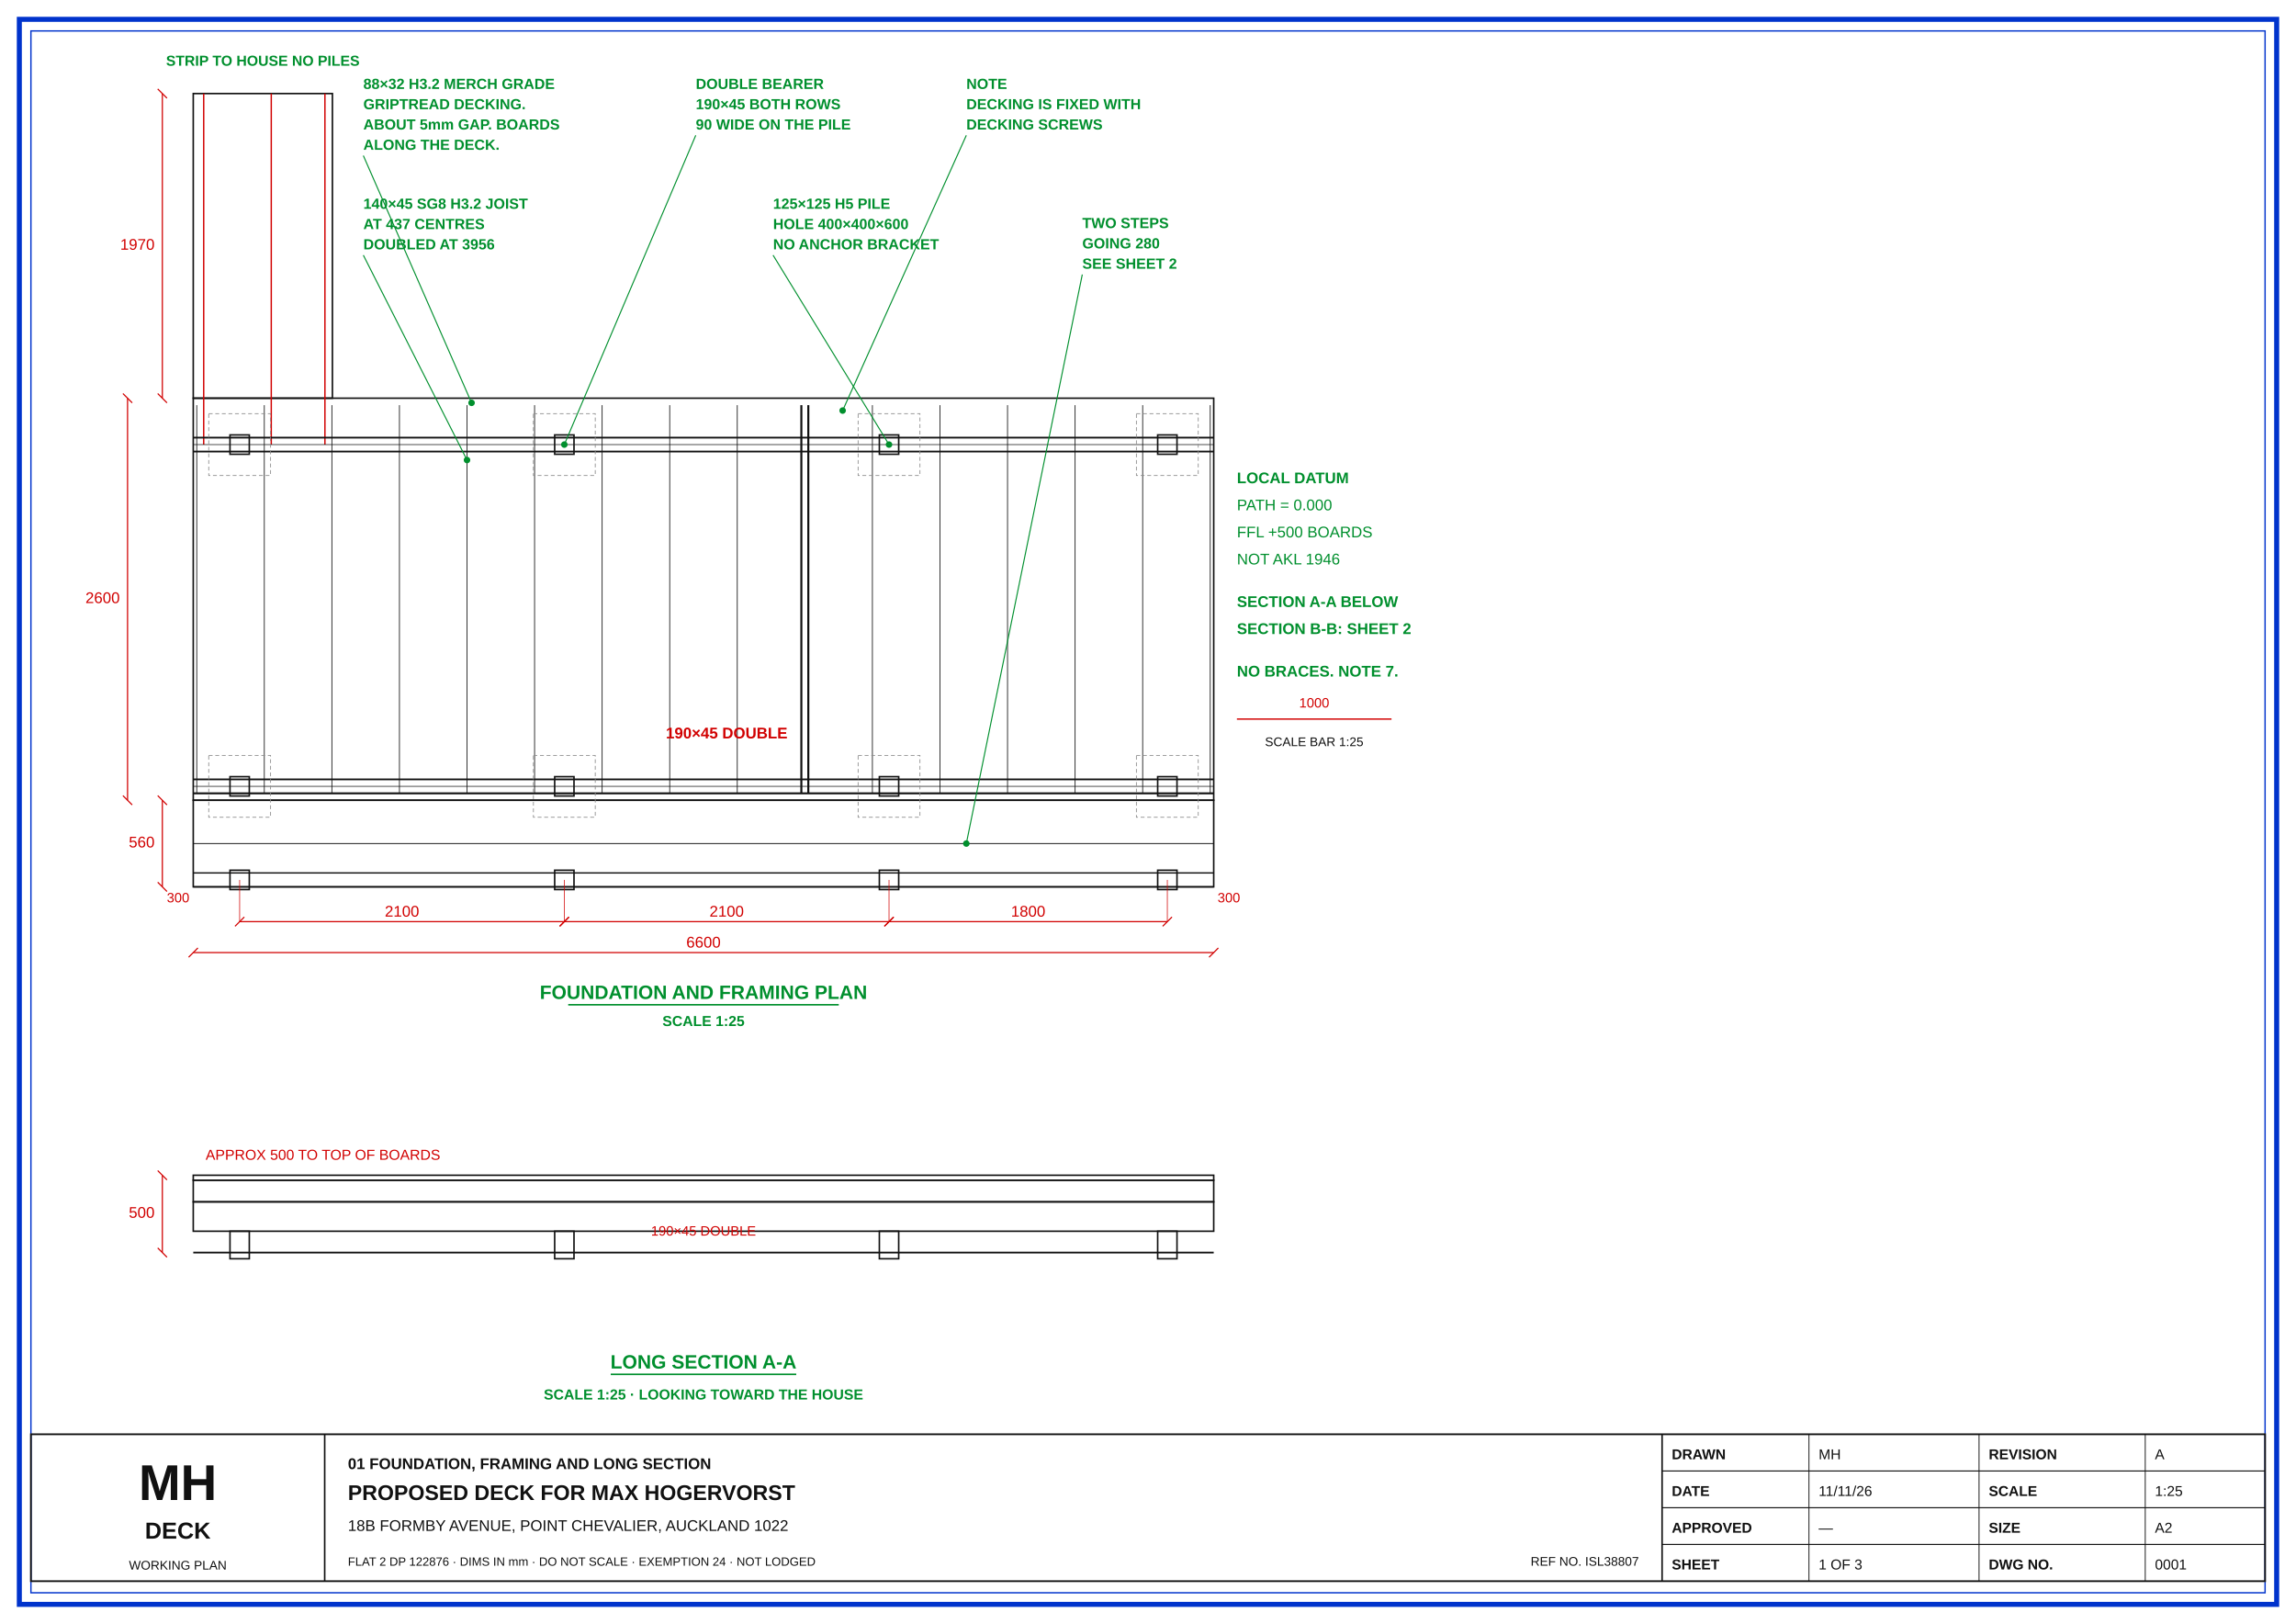
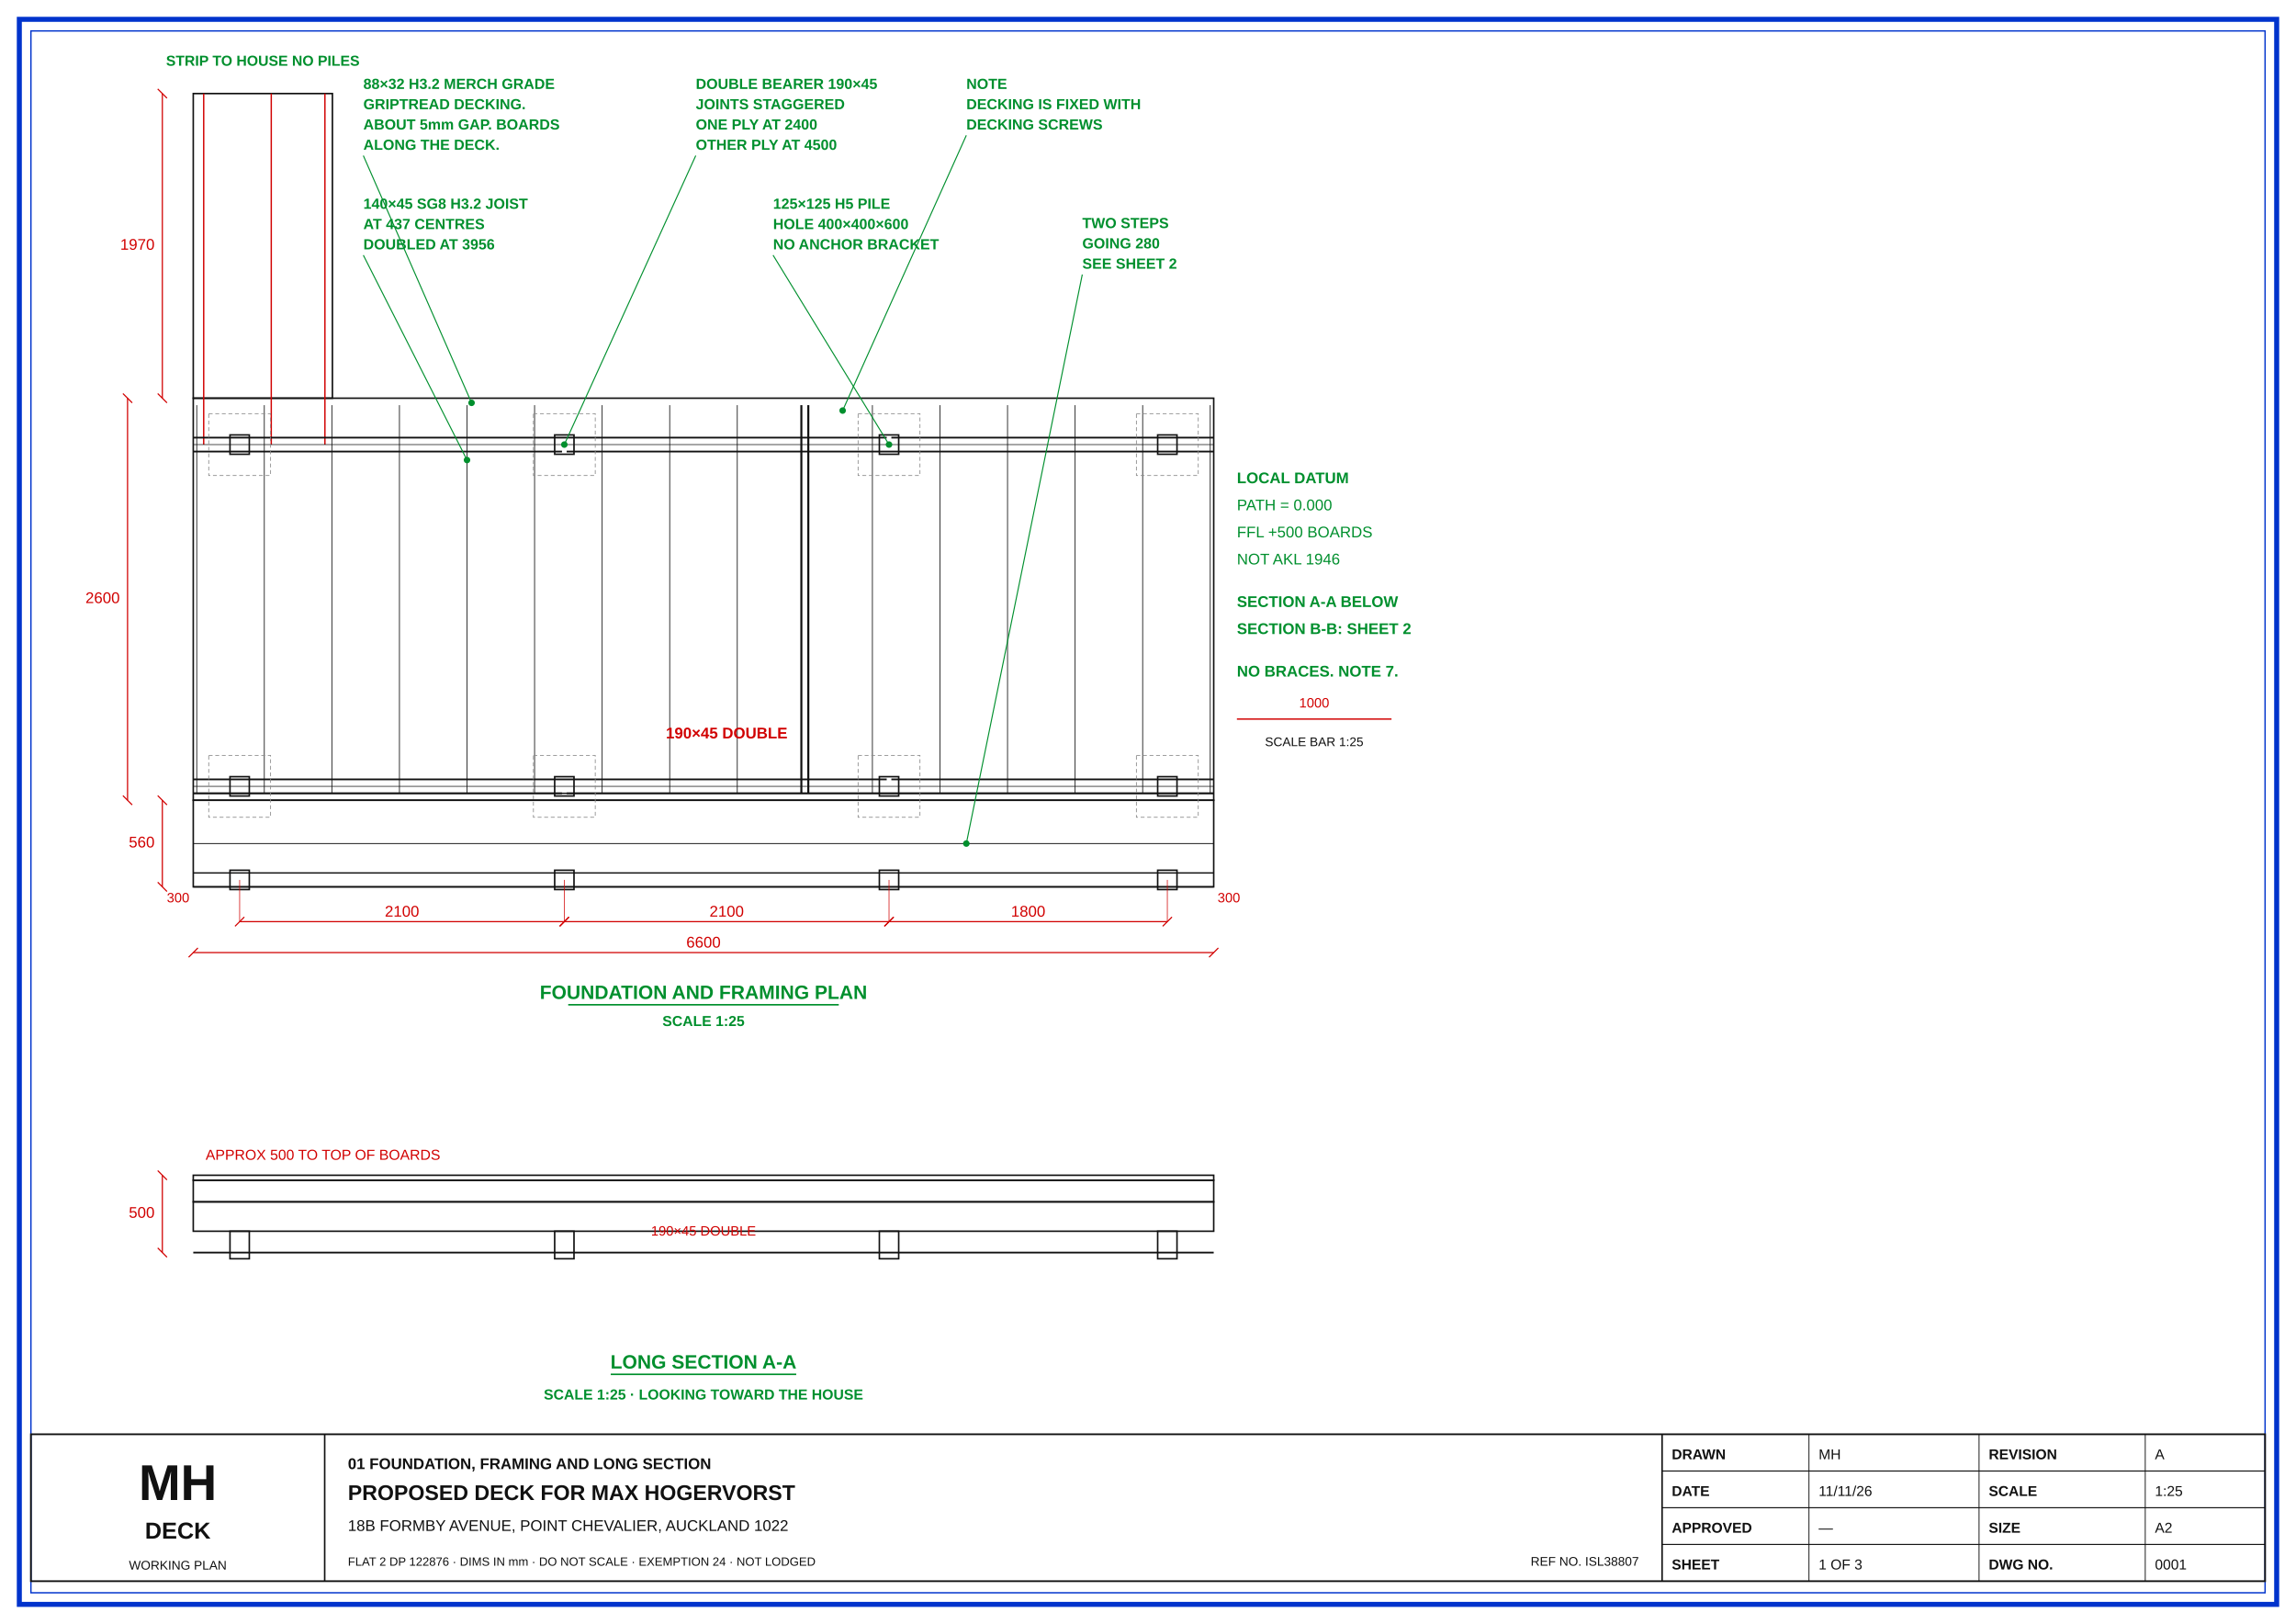
<svg xmlns="http://www.w3.org/2000/svg" viewBox="0 0 1188 840" role="img" aria-label="Sheet 1. Foundation and framing plan, long section. Ref ISL38807. Consent exempt, not lodged.">
  <style>text{font-family:Arial,Helvetica,sans-serif}</style>
  <rect x="10.00" y="10.00" width="1168.00" height="820.00" fill="none" stroke="#0033cc" stroke-width="2.6" />
  <rect x="16.00" y="16.00" width="1156.00" height="808.00" fill="none" stroke="#0033cc" stroke-width="0.7" />
  <rect x="16.00" y="742.00" width="1156.00" height="76.00" fill="none" stroke="#111111" stroke-width="0.9" />
  <line x1="168.00" y1="742.00" x2="168.00" y2="818.00" stroke="#111111" stroke-width="0.8" fill="none" />
  <line x1="860.00" y1="742.00" x2="860.00" y2="818.00" stroke="#111111" stroke-width="0.8" fill="none" />
  <text x="92.00" y="776.00" font-size="26" font-weight="700" text-anchor="middle" fill="#111111">MH</text>
  <text x="92.00" y="796.00" font-size="12" font-weight="700" text-anchor="middle" fill="#111111">DECK</text>
  <text x="92.00" y="812.00" font-size="6.5" font-weight="500" text-anchor="middle" fill="#111111">WORKING PLAN</text>
  <text x="180.00" y="760.00" font-size="8" font-weight="700" text-anchor="start" fill="#111111">01  FOUNDATION, FRAMING AND LONG SECTION</text>
  <text x="180.00" y="776.00" font-size="11" font-weight="700" text-anchor="start" fill="#111111">PROPOSED DECK FOR MAX HOGERVORST</text>
  <text x="180.00" y="792.00" font-size="8" font-weight="500" text-anchor="start" fill="#111111">18B FORMBY AVENUE, POINT CHEVALIER, AUCKLAND 1022</text>
  <text x="180.00" y="810.00" font-size="6.2" font-weight="400" text-anchor="start" fill="#111111">FLAT 2 DP 122876 · DIMS IN mm · DO NOT SCALE · EXEMPTION 24 · NOT LODGED</text>
  <line x1="936.00" y1="742.00" x2="936.00" y2="761.00" stroke="#111111" stroke-width="0.45" fill="none" />
  <line x1="1024.00" y1="742.00" x2="1024.00" y2="761.00" stroke="#111111" stroke-width="0.45" fill="none" />
  <line x1="1110.00" y1="742.00" x2="1110.00" y2="761.00" stroke="#111111" stroke-width="0.45" fill="none" />
  <text x="865.00" y="754.92" font-size="7.4" font-weight="650" text-anchor="start" fill="#111111">DRAWN</text>
  <text x="941.00" y="754.92" font-size="7.4" font-weight="500" text-anchor="start" fill="#111111">MH</text>
  <text x="1029.00" y="754.92" font-size="7.4" font-weight="650" text-anchor="start" fill="#111111">REVISION</text>
  <text x="1115.00" y="754.92" font-size="7.4" font-weight="500" text-anchor="start" fill="#111111">A</text>
  <line x1="860.00" y1="761.00" x2="1172.00" y2="761.00" stroke="#111111" stroke-width="0.55" fill="none" />
  <line x1="936.00" y1="761.00" x2="936.00" y2="780.00" stroke="#111111" stroke-width="0.45" fill="none" />
  <line x1="1024.00" y1="761.00" x2="1024.00" y2="780.00" stroke="#111111" stroke-width="0.45" fill="none" />
  <line x1="1110.00" y1="761.00" x2="1110.00" y2="780.00" stroke="#111111" stroke-width="0.45" fill="none" />
  <text x="865.00" y="773.92" font-size="7.4" font-weight="650" text-anchor="start" fill="#111111">DATE</text>
  <text x="941.00" y="773.92" font-size="7.4" font-weight="500" text-anchor="start" fill="#111111">11/11/26</text>
  <text x="1029.00" y="773.92" font-size="7.4" font-weight="650" text-anchor="start" fill="#111111">SCALE</text>
  <text x="1115.00" y="773.92" font-size="7.4" font-weight="500" text-anchor="start" fill="#111111">1:25</text>
  <line x1="860.00" y1="780.00" x2="1172.00" y2="780.00" stroke="#111111" stroke-width="0.55" fill="none" />
  <line x1="936.00" y1="780.00" x2="936.00" y2="799.00" stroke="#111111" stroke-width="0.45" fill="none" />
  <line x1="1024.00" y1="780.00" x2="1024.00" y2="799.00" stroke="#111111" stroke-width="0.45" fill="none" />
  <line x1="1110.00" y1="780.00" x2="1110.00" y2="799.00" stroke="#111111" stroke-width="0.45" fill="none" />
  <text x="865.00" y="792.92" font-size="7.4" font-weight="650" text-anchor="start" fill="#111111">APPROVED</text>
  <text x="941.00" y="792.92" font-size="7.4" font-weight="500" text-anchor="start" fill="#111111">—</text>
  <text x="1029.00" y="792.92" font-size="7.4" font-weight="650" text-anchor="start" fill="#111111">SIZE</text>
  <text x="1115.00" y="792.92" font-size="7.4" font-weight="500" text-anchor="start" fill="#111111">A2</text>
  <line x1="860.00" y1="799.00" x2="1172.00" y2="799.00" stroke="#111111" stroke-width="0.55" fill="none" />
  <line x1="936.00" y1="799.00" x2="936.00" y2="818.00" stroke="#111111" stroke-width="0.45" fill="none" />
  <line x1="1024.00" y1="799.00" x2="1024.00" y2="818.00" stroke="#111111" stroke-width="0.45" fill="none" />
  <line x1="1110.00" y1="799.00" x2="1110.00" y2="818.00" stroke="#111111" stroke-width="0.45" fill="none" />
  <text x="865.00" y="811.92" font-size="7.4" font-weight="650" text-anchor="start" fill="#111111">SHEET</text>
  <text x="941.00" y="811.92" font-size="7.4" font-weight="500" text-anchor="start" fill="#111111">1 OF 3</text>
  <text x="1029.00" y="811.92" font-size="7.4" font-weight="650" text-anchor="start" fill="#111111">DWG NO.</text>
  <text x="1115.00" y="811.92" font-size="7.4" font-weight="500" text-anchor="start" fill="#111111">0001</text>
  <text x="848.00" y="810.00" font-size="6.5" font-weight="500" text-anchor="end" fill="#111111">REF NO. ISL38807</text>
  <rect x="100.00" y="48.40" width="72.00" height="157.60" fill="none" stroke="#111111" stroke-width="0.8" />
  <rect x="100.00" y="206.00" width="528.00" height="208.00" fill="none" stroke="#111111" stroke-width="0.8" />
  <rect x="100.00" y="414.00" width="528.00" height="44.80" fill="none" stroke="#111111" stroke-width="0.8" />
  <line x1="100.00" y1="436.40" x2="628.00" y2="436.40" stroke="#111111" stroke-width="0.45" fill="none" />
  <line x1="101.80" y1="209.60" x2="101.80" y2="410.40" stroke="#111111" stroke-width="0.4" fill="none" />
  <line x1="136.76" y1="209.60" x2="136.76" y2="410.40" stroke="#111111" stroke-width="0.4" fill="none" />
  <line x1="171.72" y1="209.60" x2="171.72" y2="410.40" stroke="#111111" stroke-width="0.4" fill="none" />
  <line x1="206.68" y1="209.60" x2="206.68" y2="410.40" stroke="#111111" stroke-width="0.4" fill="none" />
  <line x1="241.64" y1="209.60" x2="241.64" y2="410.40" stroke="#111111" stroke-width="0.4" fill="none" />
  <line x1="276.60" y1="209.60" x2="276.60" y2="410.40" stroke="#111111" stroke-width="0.4" fill="none" />
  <line x1="311.56" y1="209.60" x2="311.56" y2="410.40" stroke="#111111" stroke-width="0.4" fill="none" />
  <line x1="346.52" y1="209.60" x2="346.52" y2="410.40" stroke="#111111" stroke-width="0.4" fill="none" />
  <line x1="381.48" y1="209.60" x2="381.48" y2="410.40" stroke="#111111" stroke-width="0.4" fill="none" />
  <line x1="414.64" y1="209.60" x2="414.64" y2="410.40" stroke="#111111" stroke-width="1.05" fill="none" />
  <line x1="418.24" y1="209.60" x2="418.24" y2="410.40" stroke="#111111" stroke-width="1.05" fill="none" />
  <line x1="451.40" y1="209.60" x2="451.40" y2="410.40" stroke="#111111" stroke-width="0.4" fill="none" />
  <line x1="486.36" y1="209.60" x2="486.36" y2="410.40" stroke="#111111" stroke-width="0.4" fill="none" />
  <line x1="521.32" y1="209.60" x2="521.32" y2="410.40" stroke="#111111" stroke-width="0.4" fill="none" />
  <line x1="556.28" y1="209.60" x2="556.28" y2="410.40" stroke="#111111" stroke-width="0.4" fill="none" />
  <line x1="591.24" y1="209.60" x2="591.24" y2="410.40" stroke="#111111" stroke-width="0.4" fill="none" />
  <line x1="626.20" y1="209.60" x2="626.20" y2="410.40" stroke="#111111" stroke-width="0.4" fill="none" />
  <line x1="105.40" y1="48.40" x2="105.40" y2="230.00" stroke="#d10000" stroke-width="0.7" fill="none" />
  <line x1="140.36" y1="48.40" x2="140.36" y2="230.00" stroke="#d10000" stroke-width="0.7" fill="none" />
  <line x1="168.12" y1="48.40" x2="168.12" y2="230.00" stroke="#d10000" stroke-width="0.7" fill="none" />
-   <line x1="100.00" y1="226.40" x2="628.00" y2="226.40" stroke="#111111" stroke-width="0.9" fill="none" />
+   <line x1="100.00" y1="226.40" x2="458.80" y2="226.40" stroke="#111111" stroke-width="0.9" fill="none" />
+   <line x1="461.20" y1="226.40" x2="628.00" y2="226.40" stroke="#111111" stroke-width="0.9" fill="none" />
  <line x1="100.00" y1="230.00" x2="628.00" y2="230.00" stroke="#111111" stroke-width="0.35" fill="none" />
-   <line x1="100.00" y1="233.60" x2="628.00" y2="233.60" stroke="#111111" stroke-width="0.9" fill="none" />
-   <line x1="100.00" y1="403.20" x2="628.00" y2="403.20" stroke="#111111" stroke-width="0.9" fill="none" />
+   <line x1="100.00" y1="233.60" x2="290.80" y2="233.60" stroke="#111111" stroke-width="0.9" fill="none" />
+   <line x1="293.20" y1="233.60" x2="628.00" y2="233.60" stroke="#111111" stroke-width="0.9" fill="none" />
+   <line x1="100.00" y1="403.20" x2="458.80" y2="403.20" stroke="#111111" stroke-width="0.9" fill="none" />
+   <line x1="461.20" y1="403.20" x2="628.00" y2="403.20" stroke="#111111" stroke-width="0.9" fill="none" />
  <line x1="100.00" y1="406.80" x2="628.00" y2="406.80" stroke="#111111" stroke-width="0.35" fill="none" />
-   <line x1="100.00" y1="410.40" x2="628.00" y2="410.40" stroke="#111111" stroke-width="0.9" fill="none" />
+   <line x1="100.00" y1="410.40" x2="290.80" y2="410.40" stroke="#111111" stroke-width="0.9" fill="none" />
+   <line x1="293.20" y1="410.40" x2="628.00" y2="410.40" stroke="#111111" stroke-width="0.9" fill="none" />
  <line x1="100.00" y1="410.40" x2="628.00" y2="410.40" stroke="#111111" stroke-width="0.7" fill="none" />
  <line x1="100.00" y1="451.60" x2="628.00" y2="451.60" stroke="#111111" stroke-width="0.7" fill="none" />
  <line x1="100.00" y1="458.80" x2="628.00" y2="458.80" stroke="#111111" stroke-width="0.7" fill="none" />
  <rect x="108.00" y="214.00" width="32.00" height="32.00" fill="none" stroke="#8a8a8a" stroke-width="0.4" stroke-dasharray="2 1.4" />
  <rect x="119.00" y="225.00" width="10.00" height="10.00" fill="none" stroke="#111111" stroke-width="0.8" />
  <rect x="276.00" y="214.00" width="32.00" height="32.00" fill="none" stroke="#8a8a8a" stroke-width="0.4" stroke-dasharray="2 1.4" />
  <rect x="287.00" y="225.00" width="10.00" height="10.00" fill="none" stroke="#111111" stroke-width="0.8" />
  <rect x="444.00" y="214.00" width="32.00" height="32.00" fill="none" stroke="#8a8a8a" stroke-width="0.4" stroke-dasharray="2 1.4" />
  <rect x="455.00" y="225.00" width="10.00" height="10.00" fill="none" stroke="#111111" stroke-width="0.8" />
  <rect x="588.00" y="214.00" width="32.00" height="32.00" fill="none" stroke="#8a8a8a" stroke-width="0.4" stroke-dasharray="2 1.4" />
  <rect x="599.00" y="225.00" width="10.00" height="10.00" fill="none" stroke="#111111" stroke-width="0.8" />
  <rect x="108.00" y="390.80" width="32.00" height="32.00" fill="none" stroke="#8a8a8a" stroke-width="0.4" stroke-dasharray="2 1.4" />
  <rect x="119.00" y="401.80" width="10.00" height="10.00" fill="none" stroke="#111111" stroke-width="0.8" />
  <rect x="276.00" y="390.80" width="32.00" height="32.00" fill="none" stroke="#8a8a8a" stroke-width="0.4" stroke-dasharray="2 1.4" />
  <rect x="287.00" y="401.80" width="10.00" height="10.00" fill="none" stroke="#111111" stroke-width="0.8" />
  <rect x="444.00" y="390.80" width="32.00" height="32.00" fill="none" stroke="#8a8a8a" stroke-width="0.4" stroke-dasharray="2 1.4" />
  <rect x="455.00" y="401.80" width="10.00" height="10.00" fill="none" stroke="#111111" stroke-width="0.8" />
  <rect x="588.00" y="390.80" width="32.00" height="32.00" fill="none" stroke="#8a8a8a" stroke-width="0.4" stroke-dasharray="2 1.4" />
  <rect x="599.00" y="401.80" width="10.00" height="10.00" fill="none" stroke="#111111" stroke-width="0.8" />
  <rect x="119.00" y="450.20" width="10.00" height="10.00" fill="none" stroke="#111111" stroke-width="0.8" />
  <rect x="287.00" y="450.20" width="10.00" height="10.00" fill="none" stroke="#111111" stroke-width="0.8" />
  <rect x="455.00" y="450.20" width="10.00" height="10.00" fill="none" stroke="#111111" stroke-width="0.8" />
  <rect x="599.00" y="450.20" width="10.00" height="10.00" fill="none" stroke="#111111" stroke-width="0.8" />
  <line x1="84.00" y1="48.40" x2="84.00" y2="206.00" stroke="#d10000" stroke-width="0.6" fill="none" />
  <line x1="81.60" y1="46.00" x2="86.40" y2="50.80" stroke="#d10000" stroke-width="0.6" fill="none" />
  <line x1="81.60" y1="203.60" x2="86.40" y2="208.40" stroke="#d10000" stroke-width="0.6" fill="none" />
  <text x="80.00" y="129.20" font-size="8" font-weight="500" text-anchor="end" fill="#d10000">1970</text>
  <line x1="66.00" y1="206.00" x2="66.00" y2="414.00" stroke="#d10000" stroke-width="0.6" fill="none" />
  <line x1="63.60" y1="203.60" x2="68.40" y2="208.40" stroke="#d10000" stroke-width="0.6" fill="none" />
  <line x1="63.60" y1="411.60" x2="68.40" y2="416.40" stroke="#d10000" stroke-width="0.6" fill="none" />
  <text x="62.00" y="312.00" font-size="8" font-weight="500" text-anchor="end" fill="#d10000">2600</text>
  <line x1="84.00" y1="414.00" x2="84.00" y2="458.80" stroke="#d10000" stroke-width="0.6" fill="none" />
  <line x1="81.60" y1="411.60" x2="86.40" y2="416.40" stroke="#d10000" stroke-width="0.6" fill="none" />
  <line x1="81.60" y1="456.40" x2="86.40" y2="461.20" stroke="#d10000" stroke-width="0.6" fill="none" />
  <text x="80.00" y="438.40" font-size="8" font-weight="500" text-anchor="end" fill="#d10000">560</text>
  <line x1="124.00" y1="455.20" x2="124.00" y2="476.80" stroke="#d10000" stroke-width="0.35" fill="none" />
  <line x1="124.00" y1="476.80" x2="292.00" y2="476.80" stroke="#d10000" stroke-width="0.6" fill="none" />
  <line x1="121.60" y1="479.20" x2="126.40" y2="474.40" stroke="#d10000" stroke-width="0.6" fill="none" />
  <line x1="289.60" y1="479.20" x2="294.40" y2="474.40" stroke="#d10000" stroke-width="0.6" fill="none" />
  <text x="208.00" y="474.20" font-size="8" font-weight="500" text-anchor="middle" fill="#d10000">2100</text>
  <line x1="292.00" y1="455.20" x2="292.00" y2="476.80" stroke="#d10000" stroke-width="0.35" fill="none" />
  <line x1="292.00" y1="476.80" x2="460.00" y2="476.80" stroke="#d10000" stroke-width="0.6" fill="none" />
  <line x1="289.60" y1="479.20" x2="294.40" y2="474.40" stroke="#d10000" stroke-width="0.6" fill="none" />
  <line x1="457.60" y1="479.20" x2="462.40" y2="474.40" stroke="#d10000" stroke-width="0.6" fill="none" />
  <text x="376.00" y="474.20" font-size="8" font-weight="500" text-anchor="middle" fill="#d10000">2100</text>
  <line x1="460.00" y1="455.20" x2="460.00" y2="476.80" stroke="#d10000" stroke-width="0.35" fill="none" />
  <line x1="460.00" y1="476.80" x2="604.00" y2="476.80" stroke="#d10000" stroke-width="0.6" fill="none" />
  <line x1="457.60" y1="479.20" x2="462.40" y2="474.40" stroke="#d10000" stroke-width="0.6" fill="none" />
  <line x1="601.60" y1="479.20" x2="606.40" y2="474.40" stroke="#d10000" stroke-width="0.6" fill="none" />
  <text x="532.00" y="474.20" font-size="8" font-weight="500" text-anchor="middle" fill="#d10000">1800</text>
  <line x1="604.00" y1="455.20" x2="604.00" y2="476.80" stroke="#d10000" stroke-width="0.35" fill="none" />
  <text x="376.00" y="382.00" font-size="8" font-weight="700" text-anchor="middle" fill="#d10000">190×45 DOUBLE</text>
  <line x1="100.00" y1="492.80" x2="628.00" y2="492.80" stroke="#d10000" stroke-width="0.6" fill="none" />
  <line x1="97.60" y1="495.20" x2="102.40" y2="490.40" stroke="#d10000" stroke-width="0.6" fill="none" />
  <line x1="625.60" y1="495.20" x2="630.40" y2="490.40" stroke="#d10000" stroke-width="0.6" fill="none" />
  <text x="364.00" y="490.20" font-size="8" font-weight="500" text-anchor="middle" fill="#d10000">6600</text>
  <text x="98.00" y="466.80" font-size="7" font-weight="500" text-anchor="end" fill="#d10000">300</text>
  <text x="630.00" y="466.80" font-size="7" font-weight="500" text-anchor="start" fill="#d10000">300</text>
  <text x="364.00" y="516.80" font-size="10" font-weight="700" text-anchor="middle" fill="#008f2d">FOUNDATION AND FRAMING PLAN</text>
  <line x1="294.00" y1="519.80" x2="434.00" y2="519.80" stroke="#008f2d" stroke-width="0.8" fill="none" />
  <text x="364.00" y="530.80" font-size="7.5" font-weight="600" text-anchor="middle" fill="#008f2d">SCALE 1:25</text>
  <text x="640.00" y="250.00" font-size="8" font-weight="700" text-anchor="start" fill="#008f2d">LOCAL DATUM</text>
  <text x="640.00" y="264.00" font-size="8" font-weight="500" text-anchor="start" fill="#008f2d">PATH = 0.000</text>
  <text x="640.00" y="278.00" font-size="8" font-weight="500" text-anchor="start" fill="#008f2d">FFL +500 BOARDS</text>
  <text x="640.00" y="292.00" font-size="8" font-weight="500" text-anchor="start" fill="#008f2d">NOT AKL 1946</text>
  <text x="640.00" y="314.00" font-size="8" font-weight="600" text-anchor="start" fill="#008f2d">SECTION A-A BELOW</text>
  <text x="640.00" y="328.00" font-size="8" font-weight="600" text-anchor="start" fill="#008f2d">SECTION B-B: SHEET 2</text>
  <text x="640.00" y="350.00" font-size="8" font-weight="600" text-anchor="start" fill="#008f2d">NO BRACES. NOTE 7.</text>
  <line x1="640.00" y1="372.00" x2="720.00" y2="372.00" stroke="#d10000" stroke-width="0.7" fill="none" />
  <text x="680.00" y="366.00" font-size="7" font-weight="500" text-anchor="middle" fill="#d10000">1000</text>
  <text x="680.00" y="386.00" font-size="6.5" font-weight="500" text-anchor="middle" fill="#111111">SCALE BAR 1:25</text>
  <text x="188.00" y="46.00" font-size="7.6" font-weight="600" text-anchor="start" fill="#008f2d">88×32 H3.2 MERCH GRADE</text>
  <text x="188.00" y="56.50" font-size="7.6" font-weight="600" text-anchor="start" fill="#008f2d">GRIPTREAD DECKING.</text>
  <text x="188.00" y="67.00" font-size="7.6" font-weight="600" text-anchor="start" fill="#008f2d">ABOUT 5mm GAP. BOARDS</text>
  <text x="188.00" y="77.50" font-size="7.6" font-weight="600" text-anchor="start" fill="#008f2d">ALONG THE DECK.</text>
  <line x1="188.00" y1="80.50" x2="244.00" y2="208.40" stroke="#008f2d" stroke-width="0.55" fill="none" />
  <circle cx="244.00" cy="208.40" r="1.7" fill="#008f2d" />
-   <text x="360.00" y="46.00" font-size="7.6" font-weight="600" text-anchor="start" fill="#008f2d">DOUBLE BEARER</text>
-   <text x="360.00" y="56.50" font-size="7.6" font-weight="600" text-anchor="start" fill="#008f2d">190×45 BOTH ROWS</text>
-   <text x="360.00" y="67.00" font-size="7.6" font-weight="600" text-anchor="start" fill="#008f2d">90 WIDE ON THE PILE</text>
-   <line x1="360.00" y1="70.00" x2="292.00" y2="230.00" stroke="#008f2d" stroke-width="0.55" fill="none" />
+   <text x="360.00" y="46.00" font-size="7.6" font-weight="600" text-anchor="start" fill="#008f2d">DOUBLE BEARER 190×45</text>
+   <text x="360.00" y="56.50" font-size="7.6" font-weight="600" text-anchor="start" fill="#008f2d">JOINTS STAGGERED</text>
+   <text x="360.00" y="67.00" font-size="7.6" font-weight="600" text-anchor="start" fill="#008f2d">ONE PLY AT 2400</text>
+   <text x="360.00" y="77.50" font-size="7.6" font-weight="600" text-anchor="start" fill="#008f2d">OTHER PLY AT 4500</text>
+   <line x1="360.00" y1="80.50" x2="292.00" y2="230.00" stroke="#008f2d" stroke-width="0.55" fill="none" />
  <circle cx="292.00" cy="230.00" r="1.7" fill="#008f2d" />
  <text x="500.00" y="46.00" font-size="7.6" font-weight="600" text-anchor="start" fill="#008f2d">NOTE</text>
  <text x="500.00" y="56.50" font-size="7.6" font-weight="600" text-anchor="start" fill="#008f2d">DECKING IS FIXED WITH</text>
  <text x="500.00" y="67.00" font-size="7.6" font-weight="600" text-anchor="start" fill="#008f2d">DECKING SCREWS</text>
  <line x1="500.00" y1="70.00" x2="436.00" y2="212.40" stroke="#008f2d" stroke-width="0.55" fill="none" />
  <circle cx="436.00" cy="212.40" r="1.7" fill="#008f2d" />
  <text x="188.00" y="108.00" font-size="7.6" font-weight="600" text-anchor="start" fill="#008f2d">140×45 SG8 H3.2 JOIST</text>
  <text x="188.00" y="118.50" font-size="7.6" font-weight="600" text-anchor="start" fill="#008f2d">AT 437 CENTRES</text>
  <text x="188.00" y="129.00" font-size="7.6" font-weight="600" text-anchor="start" fill="#008f2d">DOUBLED AT 3956</text>
  <line x1="188.00" y1="132.00" x2="241.64" y2="238.00" stroke="#008f2d" stroke-width="0.55" fill="none" />
  <circle cx="241.64" cy="238.00" r="1.7" fill="#008f2d" />
  <text x="400.00" y="108.00" font-size="7.6" font-weight="600" text-anchor="start" fill="#008f2d">125×125 H5 PILE</text>
  <text x="400.00" y="118.50" font-size="7.6" font-weight="600" text-anchor="start" fill="#008f2d">HOLE 400×400×600</text>
  <text x="400.00" y="129.00" font-size="7.6" font-weight="600" text-anchor="start" fill="#008f2d">NO ANCHOR BRACKET</text>
  <line x1="400.00" y1="132.00" x2="460.00" y2="230.00" stroke="#008f2d" stroke-width="0.55" fill="none" />
  <circle cx="460.00" cy="230.00" r="1.7" fill="#008f2d" />
  <text x="560.00" y="118.00" font-size="7.6" font-weight="600" text-anchor="start" fill="#008f2d">TWO STEPS</text>
  <text x="560.00" y="128.50" font-size="7.6" font-weight="600" text-anchor="start" fill="#008f2d">GOING 280</text>
  <text x="560.00" y="139.00" font-size="7.6" font-weight="600" text-anchor="start" fill="#008f2d">SEE SHEET 2</text>
  <line x1="560.00" y1="142.00" x2="500.00" y2="436.40" stroke="#008f2d" stroke-width="0.55" fill="none" />
  <circle cx="500.00" cy="436.40" r="1.7" fill="#008f2d" />
  <text x="136.00" y="34.00" font-size="7.5" font-weight="600" text-anchor="middle" fill="#008f2d">STRIP TO HOUSE  NO PILES</text>
  <line x1="100.00" y1="648.00" x2="628.00" y2="648.00" stroke="#111111" stroke-width="0.9" fill="none" />
  <rect x="119.00" y="636.96" width="10.00" height="14.24" fill="none" stroke="#111111" stroke-width="0.8" />
  <rect x="287.00" y="636.96" width="10.00" height="14.24" fill="none" stroke="#111111" stroke-width="0.8" />
  <rect x="455.00" y="636.96" width="10.00" height="14.24" fill="none" stroke="#111111" stroke-width="0.8" />
  <rect x="599.00" y="636.96" width="10.00" height="14.24" fill="none" stroke="#111111" stroke-width="0.8" />
  <rect x="100.00" y="621.76" width="528.00" height="15.20" fill="none" stroke="#111111" stroke-width="0.8" />
  <text x="364.00" y="639.20" font-size="7" font-weight="500" text-anchor="middle" fill="#d10000">190×45 DOUBLE</text>
  <rect x="100.00" y="610.56" width="528.00" height="11.20" fill="none" stroke="#111111" stroke-width="0.8" />
  <rect x="100.00" y="608.00" width="528.00" height="2.56" fill="none" stroke="#111111" stroke-width="0.8" />
  <line x1="84.00" y1="608.00" x2="84.00" y2="648.00" stroke="#d10000" stroke-width="0.6" fill="none" />
  <line x1="81.60" y1="605.60" x2="86.40" y2="610.40" stroke="#d10000" stroke-width="0.6" fill="none" />
  <line x1="81.60" y1="645.60" x2="86.40" y2="650.40" stroke="#d10000" stroke-width="0.6" fill="none" />
  <text x="80.00" y="630.00" font-size="8" font-weight="500" text-anchor="end" fill="#d10000">500</text>
  <text x="106.40" y="600.00" font-size="7.5" font-weight="500" text-anchor="start" fill="#d10000">APPROX 500 TO TOP OF BOARDS</text>
  <text x="364.00" y="708.00" font-size="10" font-weight="700" text-anchor="middle" fill="#008f2d">LONG SECTION A-A</text>
  <line x1="316.00" y1="711.00" x2="412.00" y2="711.00" stroke="#008f2d" stroke-width="0.8" fill="none" />
  <text x="364.00" y="724.00" font-size="7.5" font-weight="600" text-anchor="middle" fill="#008f2d">SCALE 1:25  ·  LOOKING TOWARD THE HOUSE</text>
</svg>
